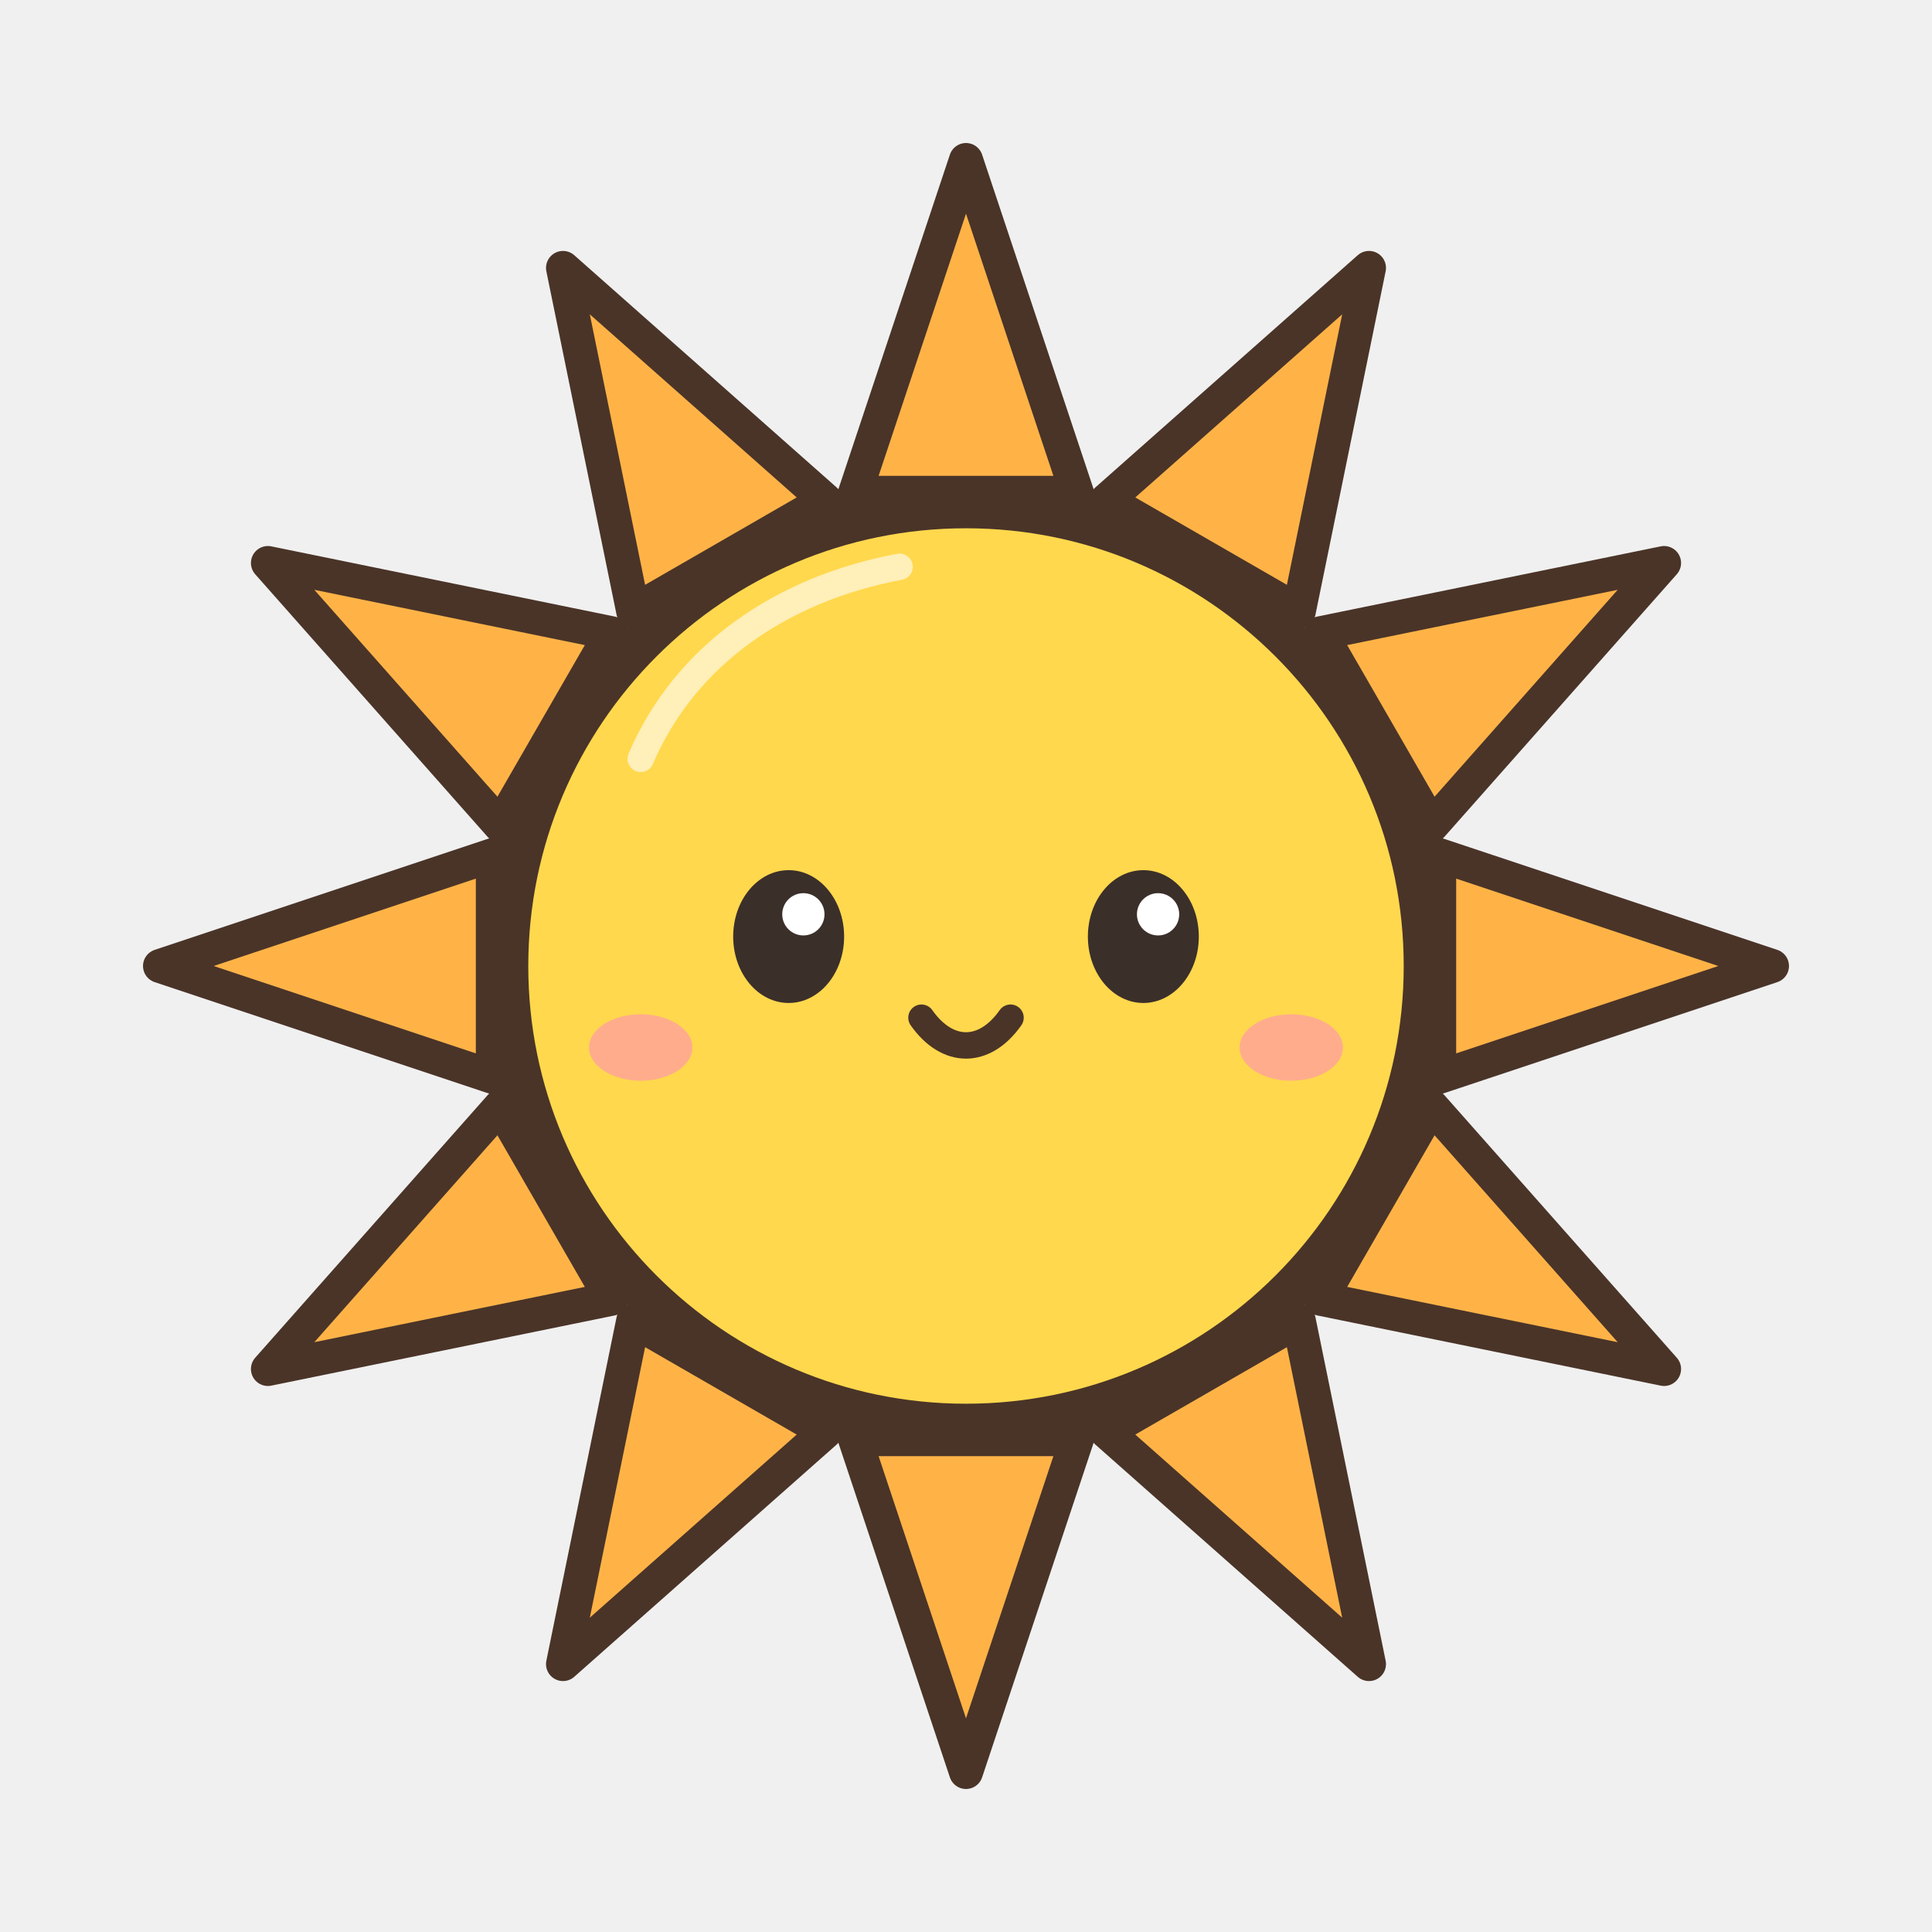
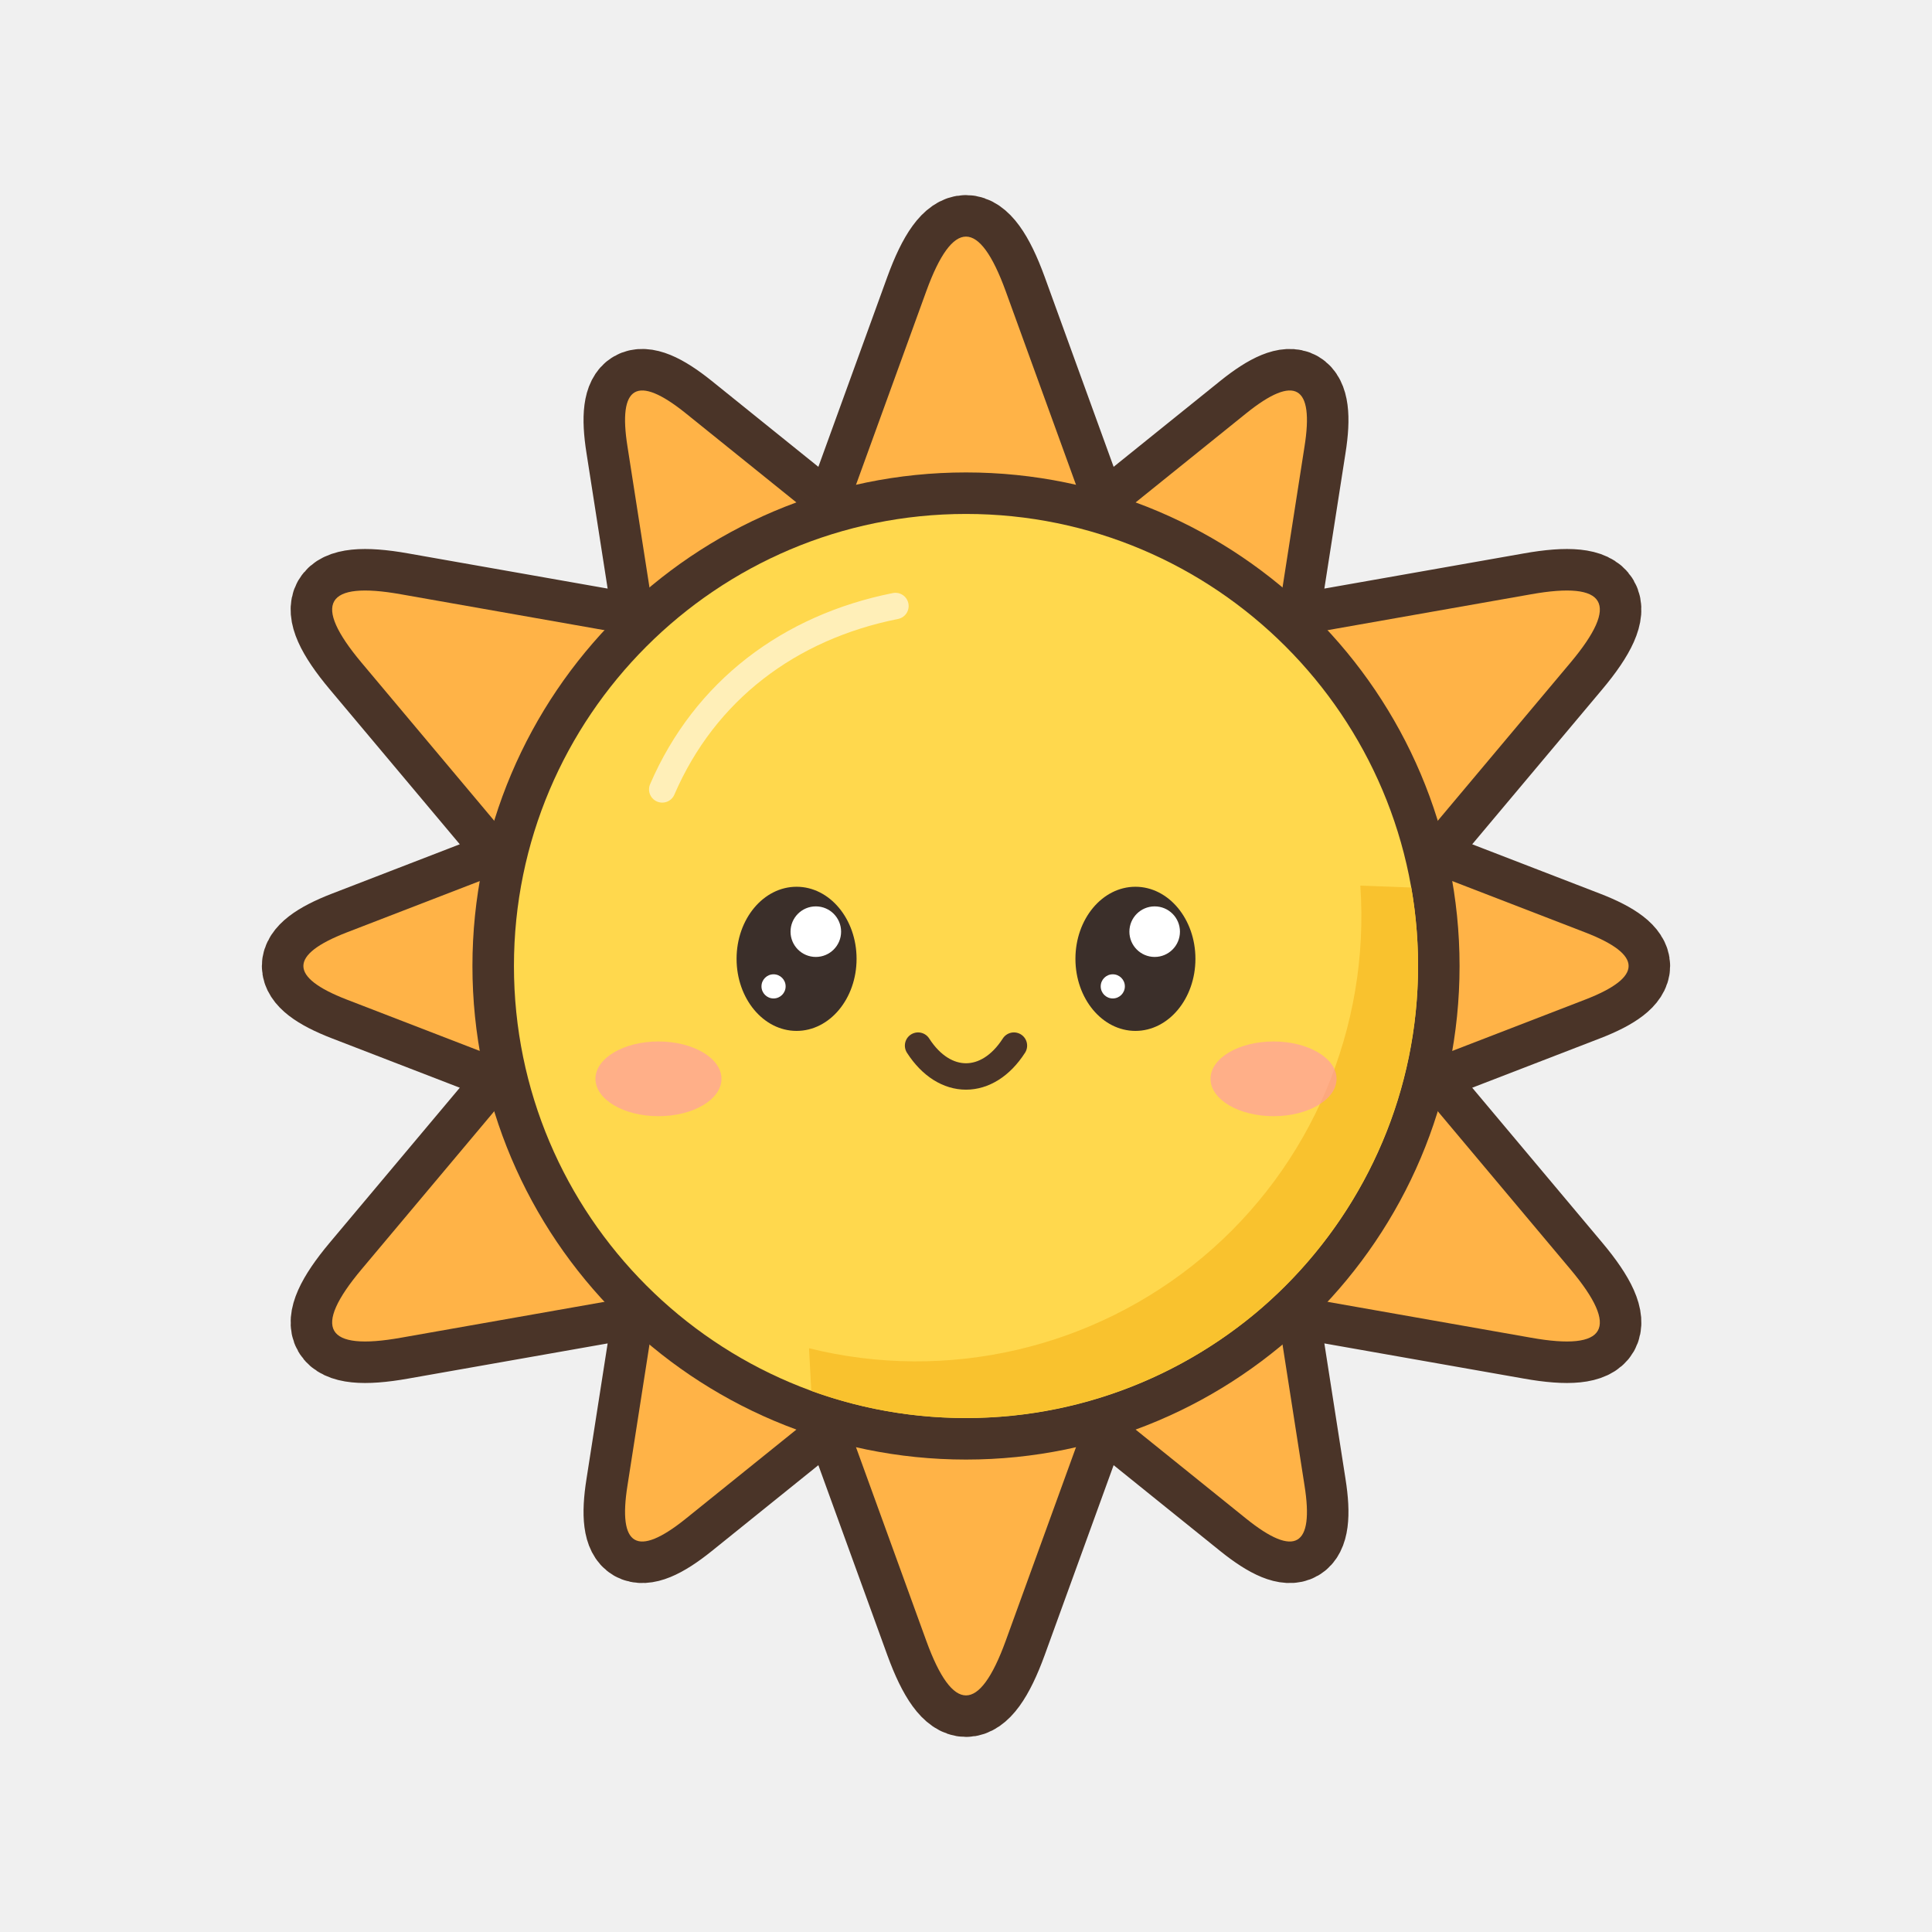
<svg xmlns="http://www.w3.org/2000/svg" viewBox="0 0 512 512" width="512" height="512">
-   <path d="M381.4 285.4 L469.6 256 L381.4 226.6 Z" fill="#ffb347" stroke="#4a3428" stroke-width="9" stroke-linejoin="round" stroke-linecap="round" />
-   <path d="M350 344.2 L441 362.8 L379.4 293.2 Z" fill="#ffb347" stroke="#4a3428" stroke-width="9" stroke-linejoin="round" stroke-linecap="round" />
-   <path d="M293.2 379.4 L362.8 441 L344.2 350 Z" fill="#ffb347" stroke="#4a3428" stroke-width="9" stroke-linejoin="round" stroke-linecap="round" />
-   <path d="M226.6 381.4 L256 469.6 L285.4 381.4 Z" fill="#ffb347" stroke="#4a3428" stroke-width="9" stroke-linejoin="round" stroke-linecap="round" />
-   <path d="M167.8 350 L149.2 441 L218.8 379.4 Z" fill="#ffb347" stroke="#4a3428" stroke-width="9" stroke-linejoin="round" stroke-linecap="round" />
-   <path d="M132.6 293.2 L71 362.8 L162 344.2 Z" fill="#ffb347" stroke="#4a3428" stroke-width="9" stroke-linejoin="round" stroke-linecap="round" />
-   <path d="M130.6 226.6 L42.4 256 L130.6 285.4 Z" fill="#ffb347" stroke="#4a3428" stroke-width="9" stroke-linejoin="round" stroke-linecap="round" />
-   <path d="M162 167.8 L71 149.2 L132.6 218.8 Z" fill="#ffb347" stroke="#4a3428" stroke-width="9" stroke-linejoin="round" stroke-linecap="round" />
-   <path d="M218.8 132.6 L149.2 71 L167.8 162 Z" fill="#ffb347" stroke="#4a3428" stroke-width="9" stroke-linejoin="round" stroke-linecap="round" />
-   <path d="M285.4 130.6 L256 42.4 L226.6 130.6 Z" fill="#ffb347" stroke="#4a3428" stroke-width="9" stroke-linejoin="round" stroke-linecap="round" />
-   <path d="M344.2 162 L362.8 71 L293.2 132.6 Z" fill="#ffb347" stroke="#4a3428" stroke-width="9" stroke-linejoin="round" stroke-linecap="round" />
-   <path d="M379.4 218.8 L441 149.2 L350 167.8 Z" fill="#ffb347" stroke="#4a3428" stroke-width="9" stroke-linejoin="round" stroke-linecap="round" />
-   <circle cx="256" cy="256" r="121.5" fill="#ffd84d" stroke="#4a3428" stroke-width="11" stroke-linejoin="round" stroke-linecap="round" />
-   <circle cx="256" cy="256" r="109.7" fill="#ffd84d" />
-   <ellipse cx="209" cy="248.2" rx="14.7" ry="17.6" fill="#3b2f2a" />
-   <circle cx="212.9" cy="242.3" r="5.6" fill="#ffffff" />
-   <ellipse cx="169.8" cy="277.6" rx="13.7" ry="8.8" fill="#ff9aa8" fill-opacity="0.7" />
-   <ellipse cx="303" cy="248.2" rx="14.7" ry="17.6" fill="#3b2f2a" />
-   <circle cx="306.9" cy="242.3" r="5.6" fill="#ffffff" />
-   <ellipse cx="342.2" cy="277.6" rx="13.7" ry="8.8" fill="#ff9aa8" fill-opacity="0.7" />
-   <path d="M244.2 269.7 C251.1 279.5 260.9 279.5 267.8 269.7" fill="none" stroke="#4a3428" stroke-width="7" stroke-linejoin="round" stroke-linecap="round" />
-   <path d="M169.8 201.1 C181.5 173.7 207 156.1 238.4 150.2" fill="none" stroke="#ffffff" stroke-width="7" stroke-linejoin="round" stroke-linecap="round" stroke-opacity="0.6" />
+   <path d="M293.4 151.2 L266.5 77.1 Q256 48.3 245.5 77.1 L218.6 151.2 Z M335.9 181.2 L345.7 118.4 Q349.6 94 330.3 109.5 L280.9 149.3 Z M365.5 236 L416.2 175.6 Q435.9 152.1 405.7 157.5 L328 171.2 Z M360.8 287.8 L420.1 264.9 Q443.1 256 420.1 247.1 L360.8 224.2 Z M328 340.8 L405.7 354.5 Q435.9 359.9 416.2 336.4 L365.5 276 Z M280.9 362.7 L330.3 402.5 Q349.6 418 345.7 393.6 L335.9 330.8 Z M218.6 360.8 L245.5 434.9 Q256 463.7 266.5 434.9 L293.4 360.8 Z M176.1 330.8 L166.3 393.6 Q162.4 418 181.7 402.5 L231.1 362.7 Z M146.5 276 L95.8 336.4 Q76.1 359.9 106.3 354.5 L184 340.8 Z M151.2 224.2 L91.9 247.1 Q68.9 256 91.9 264.9 L151.2 287.8 Z M184 171.2 L106.3 157.5 Q76.1 152.1 95.8 175.6 L146.5 236 Z M231.1 149.3 L181.7 109.5 Q162.4 94 166.3 118.4 L176.1 181.2 Z" fill="#4a3428" stroke="#4a3428" stroke-width="22" stroke-linejoin="round" stroke-linecap="round" />
+   <path d="M293.4 151.2 L266.5 77.1 Q256 48.3 245.5 77.1 L218.6 151.2 Z" fill="#ffb347" />
+   <path d="M335.9 181.2 L345.7 118.4 Q349.6 94 330.3 109.5 L280.9 149.3 Z" fill="#ffb347" />
+   <path d="M365.5 236 L416.2 175.6 Q435.9 152.1 405.7 157.5 L328 171.2 Z" fill="#ffb347" />
+   <path d="M360.8 287.8 L420.1 264.9 Q443.1 256 420.1 247.1 L360.8 224.2 Z" fill="#ffb347" />
+   <path d="M328 340.8 L405.7 354.5 Q435.9 359.9 416.2 336.4 L365.5 276 Z" fill="#ffb347" />
+   <path d="M280.9 362.7 L330.3 402.5 Q349.6 418 345.7 393.6 L335.9 330.8 Z" fill="#ffb347" />
+   <path d="M218.6 360.8 L245.5 434.9 Q256 463.7 266.5 434.9 L293.4 360.8 Z" fill="#ffb347" />
+   <path d="M176.1 330.8 L166.3 393.6 Q162.4 418 181.7 402.5 L231.1 362.7 Z" fill="#ffb347" />
+   <path d="M146.5 276 L95.8 336.4 Q76.1 359.9 106.3 354.5 L184 340.8 Z" fill="#ffb347" />
+   <path d="M151.2 224.2 L91.9 247.1 Q68.9 256 91.9 264.9 L151.2 287.8 Z" fill="#ffb347" />
+   <path d="M184 171.2 L106.3 157.5 Q76.1 152.1 95.8 175.6 L146.5 236 Z" fill="#ffb347" />
+   <path d="M231.1 149.3 L181.7 109.5 Q162.4 94 166.3 118.4 L176.1 181.2 Z" fill="#ffb347" />
+   <path d="M375.8 256 C375.8 322.1 322.1 375.8 256 375.8 C189.9 375.8 136.2 322.1 136.2 256 C136.2 189.9 189.9 136.2 256 136.2 C322.1 136.2 375.8 189.9 375.8 256 Z" fill="#4a3428" stroke="#4a3428" stroke-width="22" stroke-linejoin="round" stroke-linecap="round" />
+   <path d="M375.8 256 C375.8 322.1 322.1 375.8 256 375.8 C189.9 375.8 136.2 322.1 136.2 256 C136.2 189.9 189.9 136.2 256 136.2 C322.1 136.2 375.8 189.9 375.8 256 Z" fill="#ffd84d" />
+   <path d="M374 235.2 C381.4 277.3 365.7 320.3 333 347.8 C300.2 375.2 255.3 383.2 215 368.6 L214.4 357.3 C251 366.4 289.8 357.4 318.7 333.2 C347.6 309 363.1 272.3 360.5 234.7 Z" fill="#f9c22e" />
+   <ellipse cx="211.1" cy="254.1" rx="15.9" ry="19.1" fill="#3b2f2a" />
+   <circle cx="216.2" cy="246.9" r="6.7" fill="#ffffff" />
+   <circle cx="205" cy="261.4" r="3.2" fill="#ffffff" />
+   <ellipse cx="174.5" cy="285.9" rx="16.7" ry="9.9" fill="#ff9aa8" fill-opacity="0.65" />
+   <ellipse cx="300.9" cy="254.1" rx="15.9" ry="19.1" fill="#3b2f2a" />
+   <circle cx="306" cy="246.9" r="6.7" fill="#ffffff" />
+   <circle cx="294.9" cy="261.4" r="3.2" fill="#ffffff" />
+   <ellipse cx="337.5" cy="285.9" rx="16.7" ry="9.9" fill="#ff9aa8" fill-opacity="0.65" />
+   <path d="M243.3 277.1 C250.3 288 261.7 288 268.7 277.1" fill="none" stroke="#4a3428" stroke-width="7" stroke-linejoin="round" stroke-linecap="round" />
+   <path d="M175.5 209.2 C186.8 183 209.2 166.2 237.3 160.6" fill="none" stroke="#ffffff" stroke-width="7" stroke-linejoin="round" stroke-linecap="round" stroke-opacity="0.6" />
</svg>
